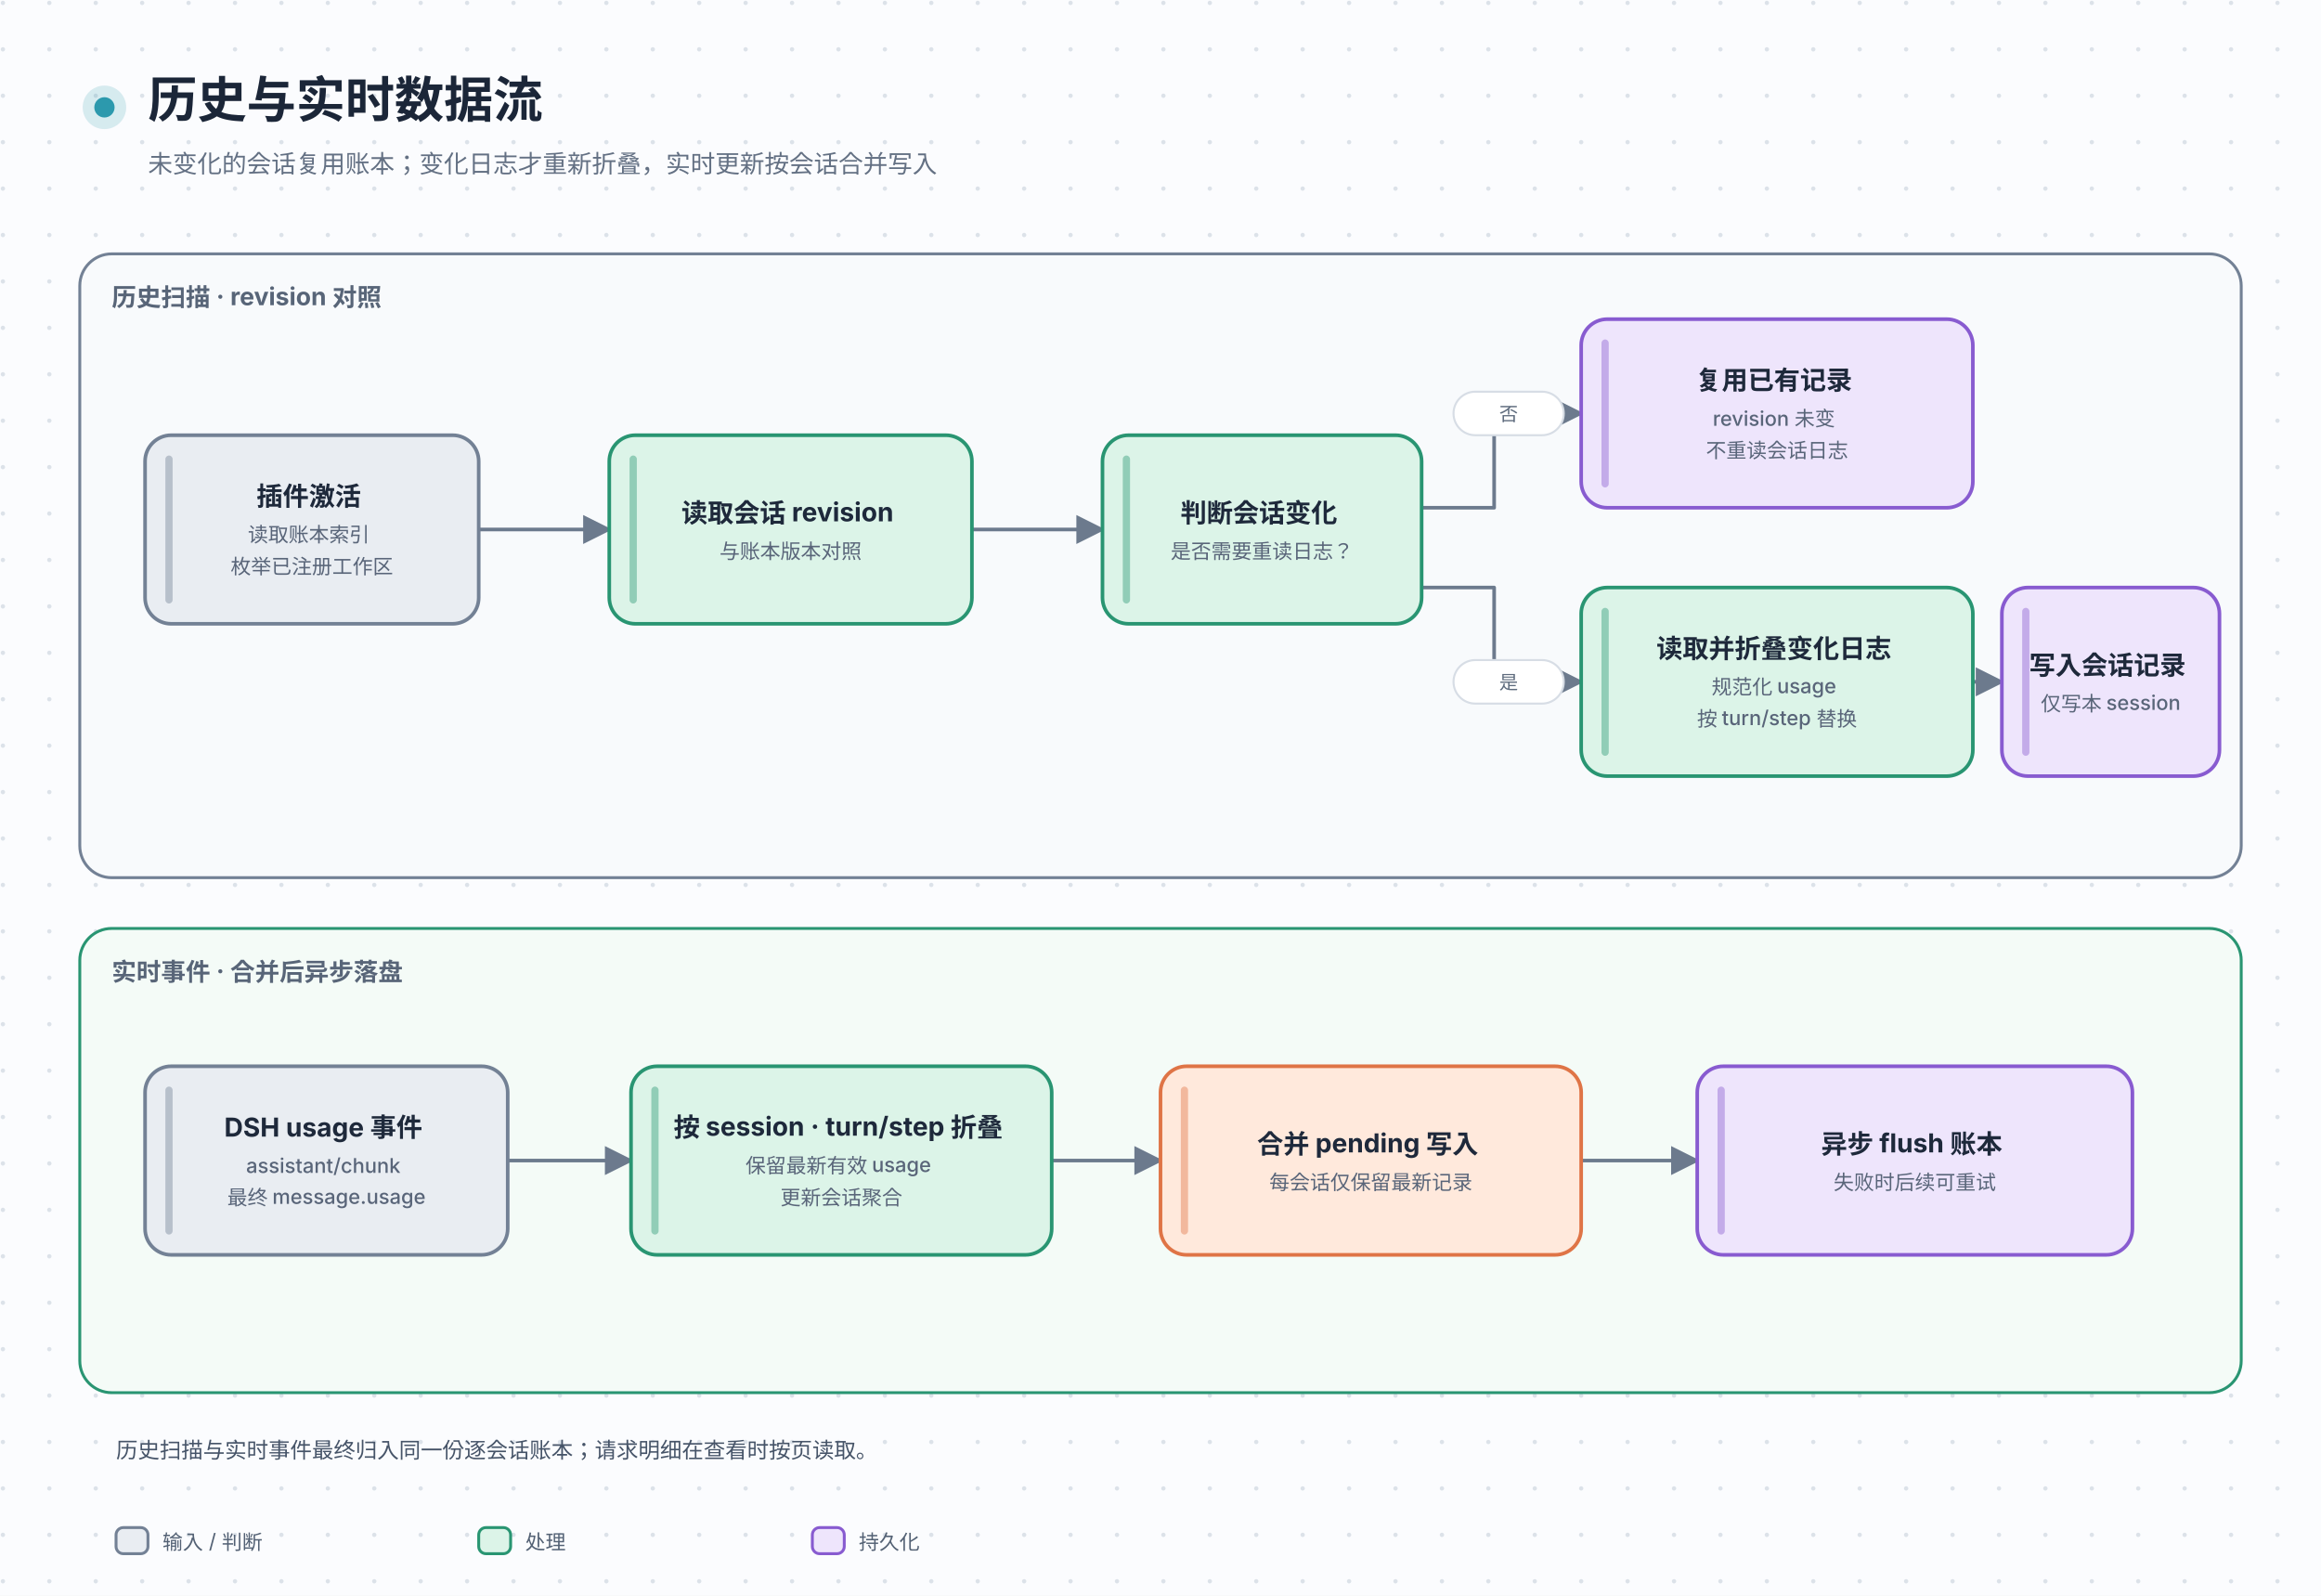
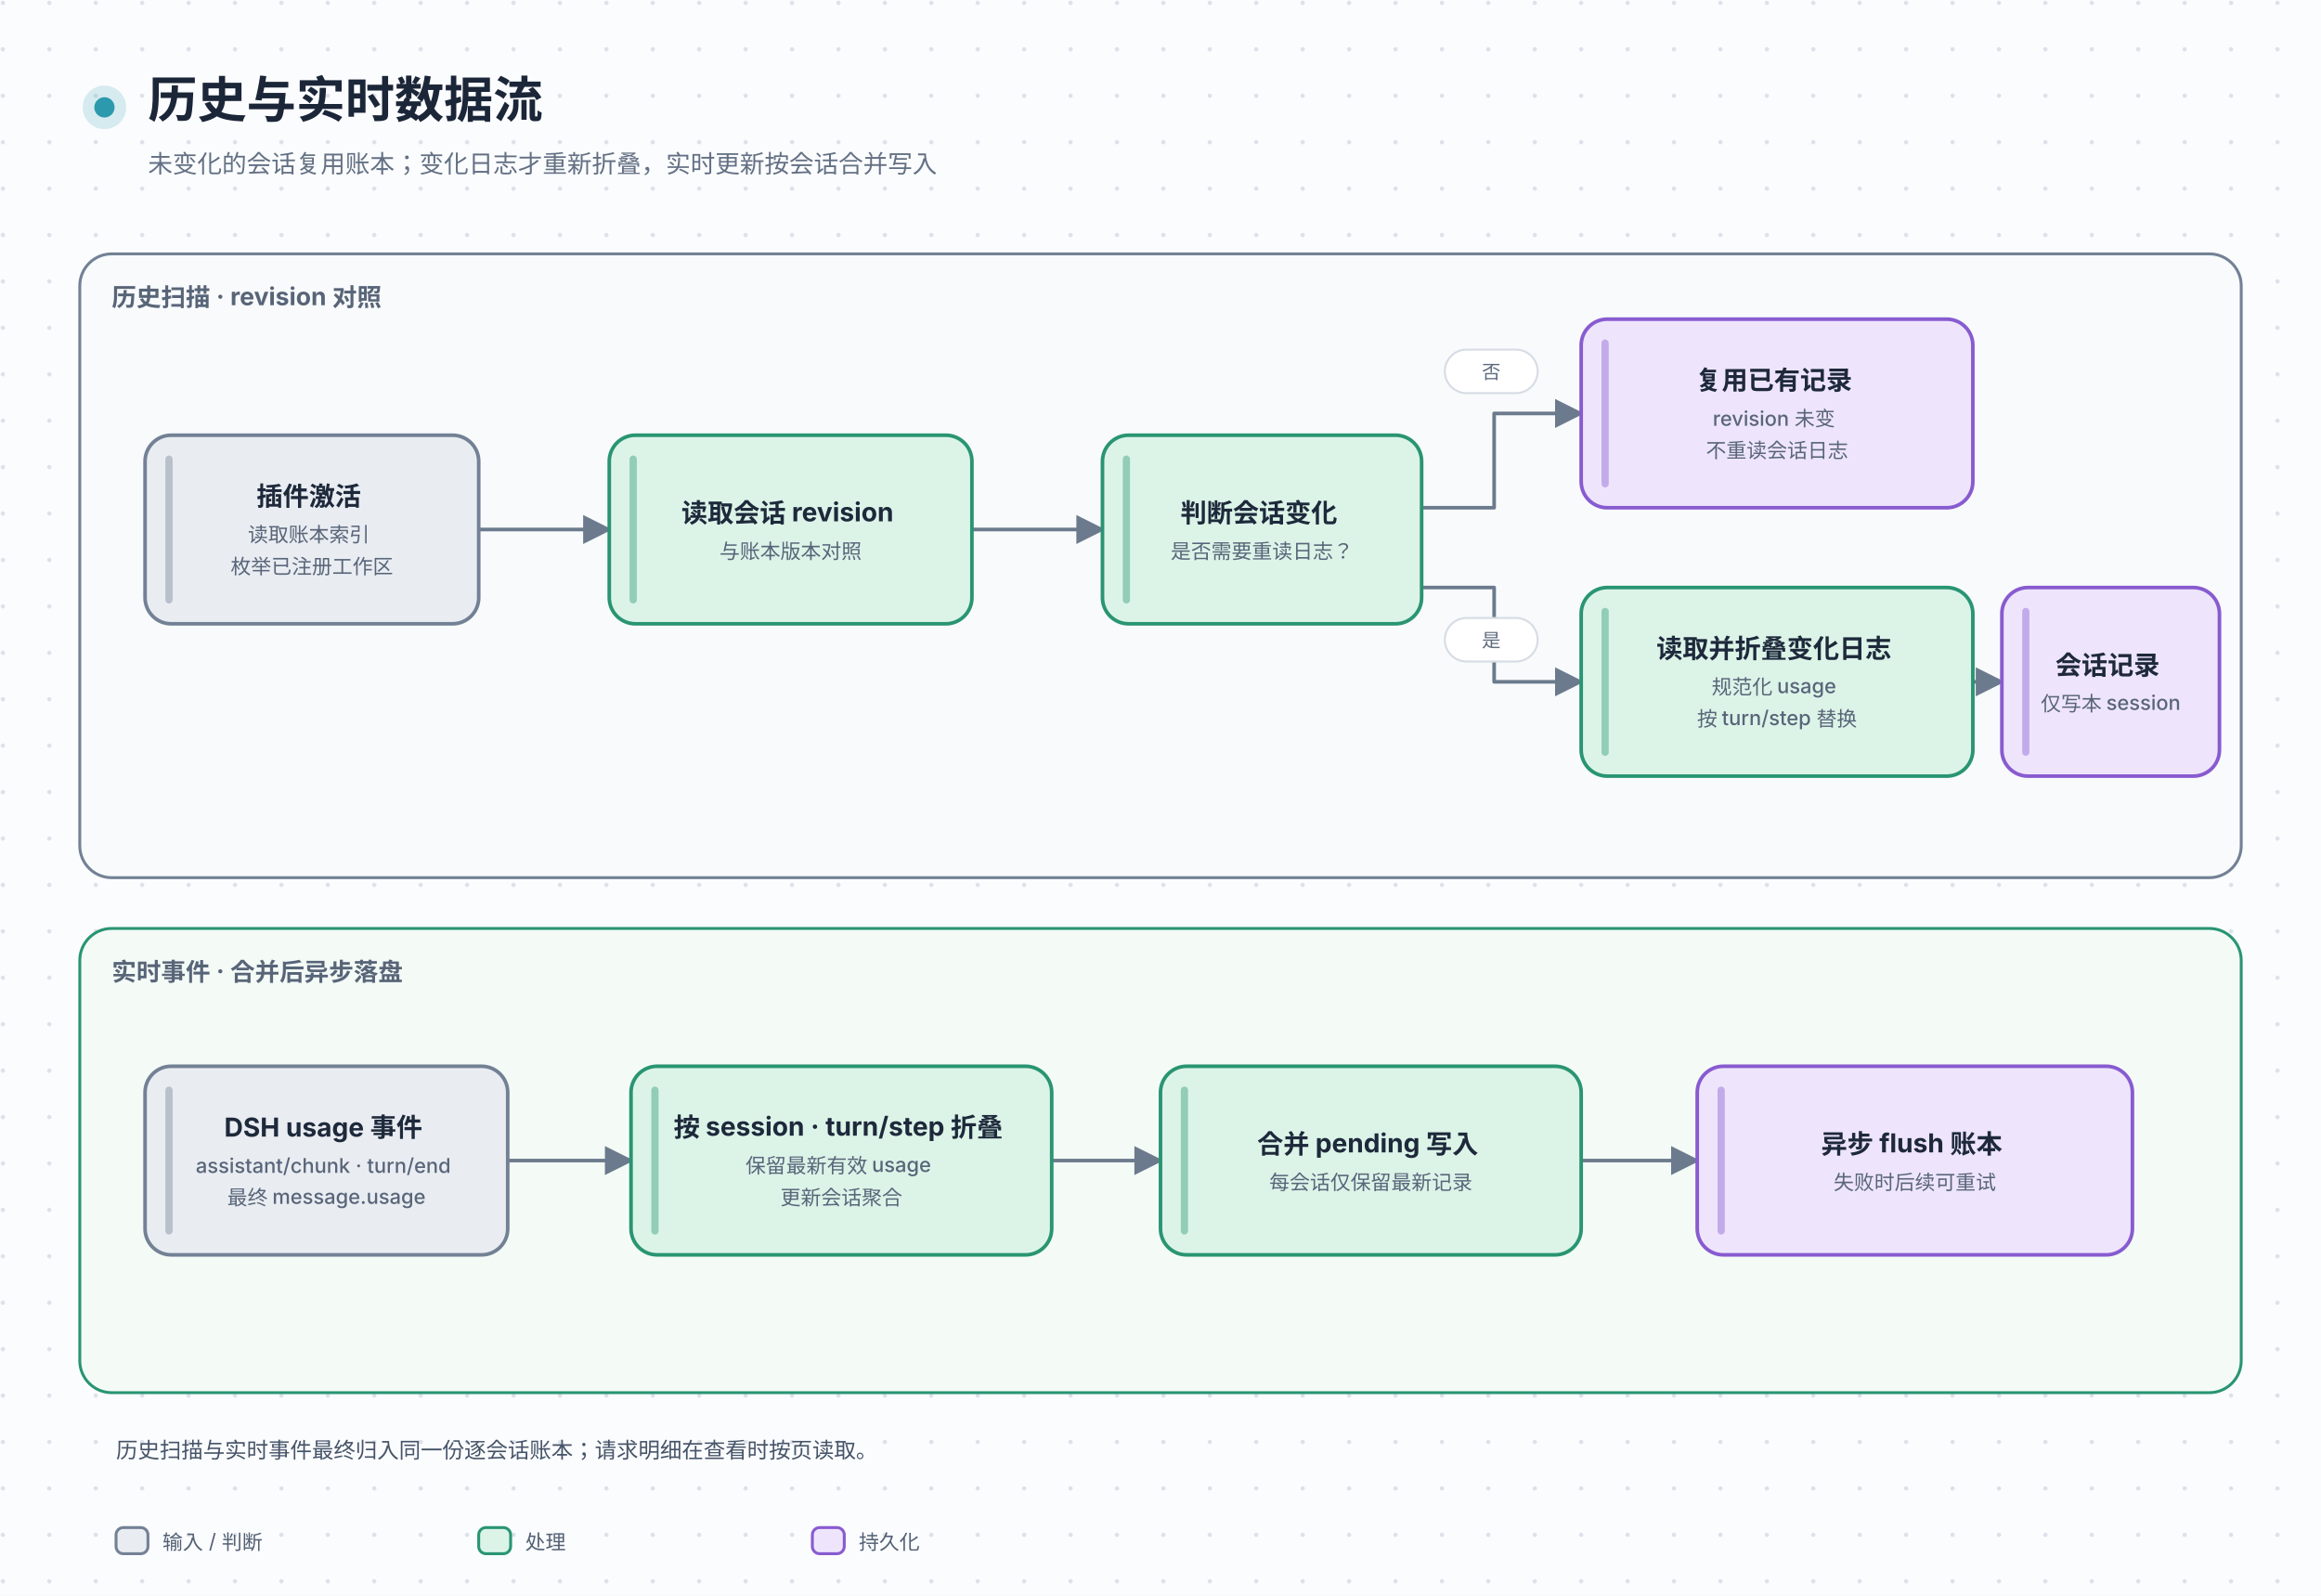
- <svg xmlns="http://www.w3.org/2000/svg" width="1600" height="1100" viewBox="0 0 1600 1100" role="img" aria-labelledby="title desc">
+ <svg xmlns="http://www.w3.org/2000/svg" lang="zh-CN" width="1600" height="1100" viewBox="0 0 1600 1100" role="img" aria-labelledby="sync-zh-title sync-zh-desc">
  <defs>
-     <pattern id="dots" width="32" height="32" patternUnits="userSpaceOnUse">
+     <pattern id="sync-zh-dots" width="32" height="32" patternUnits="userSpaceOnUse">
      <circle cx="2" cy="2" r="1.5" fill="#dce2e9" />
    </pattern>
-     <marker id="arrow" viewBox="0 0 10 10" refX="9" refY="5" markerWidth="8" markerHeight="8" orient="auto-start-reverse">
+     <marker id="sync-zh-arrow" viewBox="0 0 10 10" refX="9" refY="5" markerWidth="8" markerHeight="8" orient="auto-start-reverse">
      <path d="M 0 0 L 10 5 L 0 10 z" fill="#6c7a8d" />
    </marker>
  </defs>
  <rect width="100%" height="100%" fill="#fbfcfe" />
-   <rect width="100%" height="100%" fill="url(#dots)" />
+   <rect width="100%" height="100%" fill="url(#sync-zh-dots)" />
  <circle cx="72" cy="74" r="15" fill="#2c99ad" opacity=".18" />
  <circle cx="72" cy="74" r="7" fill="#2c99ad" />
  <text x="102" y="81" font-family="Inter,system-ui,'Microsoft YaHei',sans-serif" font-size="34" font-weight="700" fill="#1b2638">历史与实时数据流</text>
  <text x="102" y="119" font-family="Inter,system-ui,'Microsoft YaHei',sans-serif" font-size="17" fill="#637083">未变化的会话复用账本；变化日志才重新折叠，实时更新按会话合并写入</text>
  <g>
    <rect x="55" y="175" width="1490" height="430" rx="22" fill="#f8fafc" stroke="#738195" stroke-width="2" />
    <text x="77" y="211" font-family="Inter,system-ui,'Microsoft YaHei',sans-serif" font-size="17" font-weight="650" fill="#586578">历史扫描 · revision 对照</text>
  </g>
  <g>
    <rect x="55" y="640" width="1490" height="320" rx="22" fill="#f4fbf7" stroke="#299572" stroke-width="2" />
    <text x="77" y="676" font-family="Inter,system-ui,'Microsoft YaHei',sans-serif" font-size="17" font-weight="650" fill="#586578">实时事件 · 合并后异步落盘</text>
  </g>
-   <path d="M330 365 H420" fill="none" stroke="#6c7a8d" stroke-width="2.5" stroke-linecap="round" stroke-linejoin="round" marker-end="url(#arrow)" />
-   <path d="M670 365 H760" fill="none" stroke="#6c7a8d" stroke-width="2.5" stroke-linecap="round" stroke-linejoin="round" marker-end="url(#arrow)" />
-   <path d="M980 350 H1030 V285 H1090" fill="none" stroke="#6c7a8d" stroke-width="2.5" stroke-linecap="round" stroke-linejoin="round" marker-end="url(#arrow)" />
+   <path d="M330 365 H420" fill="none" stroke="#6c7a8d" stroke-width="2.5" stroke-linecap="round" stroke-linejoin="round" marker-end="url(#sync-zh-arrow)" />
+   <path d="M670 365 H760" fill="none" stroke="#6c7a8d" stroke-width="2.5" stroke-linecap="round" stroke-linejoin="round" marker-end="url(#sync-zh-arrow)" />
+   <path d="M980 350 H1030 V285 H1090" fill="none" stroke="#6c7a8d" stroke-width="2.5" stroke-linecap="round" stroke-linejoin="round" marker-end="url(#sync-zh-arrow)" />
  <g>
-     <rect x="1002" y="270" width="76" height="30" rx="15" fill="#fff" stroke="#d7dde5" stroke-width="1.4" />
-     <text x="1040" y="290" text-anchor="middle" font-family="Inter,system-ui,'Microsoft YaHei',sans-serif" font-size="13" fill="#5e6b7d">否</text>
+     <rect x="996" y="241" width="64" height="30" rx="15" fill="#fff" stroke="#d7dde5" stroke-width="1.4" />
+     <text x="1028" y="261" text-anchor="middle" font-family="Inter,system-ui,'Microsoft YaHei',sans-serif" font-size="13" fill="#5e6b7d">否</text>
  </g>
-   <path d="M980 405 H1030 V470 H1090" fill="none" stroke="#6c7a8d" stroke-width="2.5" stroke-linecap="round" stroke-linejoin="round" marker-end="url(#arrow)" />
+   <path d="M980 405 H1030 V470 H1090" fill="none" stroke="#6c7a8d" stroke-width="2.5" stroke-linecap="round" stroke-linejoin="round" marker-end="url(#sync-zh-arrow)" />
  <g>
-     <rect x="1002" y="455" width="76" height="30" rx="15" fill="#fff" stroke="#d7dde5" stroke-width="1.4" />
-     <text x="1040" y="475" text-anchor="middle" font-family="Inter,system-ui,'Microsoft YaHei',sans-serif" font-size="13" fill="#5e6b7d">是</text>
+     <rect x="996" y="426" width="64" height="30" rx="15" fill="#fff" stroke="#d7dde5" stroke-width="1.4" />
+     <text x="1028" y="446" text-anchor="middle" font-family="Inter,system-ui,'Microsoft YaHei',sans-serif" font-size="13" fill="#5e6b7d">是</text>
  </g>
-   <path d="M1360 470 H1380" fill="none" stroke="#6c7a8d" stroke-width="2.5" stroke-linecap="round" stroke-linejoin="round" marker-end="url(#arrow)" />
-   <path d="M350 800 H435" fill="none" stroke="#6c7a8d" stroke-width="2.5" stroke-linecap="round" stroke-linejoin="round" marker-end="url(#arrow)" />
-   <path d="M725 800 H800" fill="none" stroke="#6c7a8d" stroke-width="2.5" stroke-linecap="round" stroke-linejoin="round" marker-end="url(#arrow)" />
-   <path d="M1090 800 H1170" fill="none" stroke="#6c7a8d" stroke-width="2.5" stroke-linecap="round" stroke-linejoin="round" marker-end="url(#arrow)" />
+   <path d="M1360 470 H1380" fill="none" stroke="#6c7a8d" stroke-width="2.5" stroke-linecap="round" stroke-linejoin="round" marker-end="url(#sync-zh-arrow)" />
+   <path d="M350 800 H435" fill="none" stroke="#6c7a8d" stroke-width="2.5" stroke-linecap="round" stroke-linejoin="round" marker-end="url(#sync-zh-arrow)" />
+   <path d="M725 800 H800" fill="none" stroke="#6c7a8d" stroke-width="2.5" stroke-linecap="round" stroke-linejoin="round" marker-end="url(#sync-zh-arrow)" />
+   <path d="M1090 800 H1170" fill="none" stroke="#6c7a8d" stroke-width="2.5" stroke-linecap="round" stroke-linejoin="round" marker-end="url(#sync-zh-arrow)" />
  <g>
    <rect x="100" y="300" width="230" height="130" rx="18" fill="#e9edf2" stroke="#738195" stroke-width="2.5" />
    <rect x="114" y="314" width="5" height="102" rx="2.5" fill="#738195" opacity=".42" />
    <text x="215" y="348.5" text-anchor="middle" font-family="Inter,system-ui,'Microsoft YaHei',sans-serif" font-size="18" font-weight="700" fill="#1e293b">
      <tspan x="215">插件激活</tspan>
      <tspan x="215" dy="25" font-size="14" font-weight="450" fill="#596579">读取账本索引</tspan>
      <tspan x="215" dy="22" font-size="14" font-weight="450" fill="#596579">枚举已注册工作区</tspan>
    </text>
  </g>
  <g>
    <rect x="420" y="300" width="250" height="130" rx="18" fill="#dcf4e8" stroke="#299572" stroke-width="2.5" />
    <rect x="434" y="314" width="5" height="102" rx="2.5" fill="#299572" opacity=".42" />
    <text x="545" y="360" text-anchor="middle" font-family="Inter,system-ui,'Microsoft YaHei',sans-serif" font-size="18" font-weight="700" fill="#1e293b">
      <tspan x="545">读取会话 revision</tspan>
      <tspan x="545" dy="25" font-size="14" font-weight="450" fill="#596579">与账本版本对照</tspan>
    </text>
  </g>
  <g>
    <rect x="760" y="300" width="220" height="130" rx="18" fill="#dcf4e8" stroke="#299572" stroke-width="2.5" />
    <rect x="774" y="314" width="5" height="102" rx="2.5" fill="#299572" opacity=".42" />
    <text x="870" y="360" text-anchor="middle" font-family="Inter,system-ui,'Microsoft YaHei',sans-serif" font-size="18" font-weight="700" fill="#1e293b">
      <tspan x="870">判断会话变化</tspan>
      <tspan x="870" dy="25" font-size="14" font-weight="450" fill="#596579">是否需要重读日志？</tspan>
    </text>
  </g>
  <g>
    <rect x="1090" y="220" width="270" height="130" rx="18" fill="#eee5fc" stroke="#885bd0" stroke-width="2.5" />
    <rect x="1104" y="234" width="5" height="102" rx="2.5" fill="#885bd0" opacity=".42" />
    <text x="1225" y="268.5" text-anchor="middle" font-family="Inter,system-ui,'Microsoft YaHei',sans-serif" font-size="18" font-weight="700" fill="#1e293b">
      <tspan x="1225">复用已有记录</tspan>
      <tspan x="1225" dy="25" font-size="14" font-weight="450" fill="#596579">revision 未变</tspan>
      <tspan x="1225" dy="22" font-size="14" font-weight="450" fill="#596579">不重读会话日志</tspan>
    </text>
  </g>
  <g>
    <rect x="1090" y="405" width="270" height="130" rx="18" fill="#dcf4e8" stroke="#299572" stroke-width="2.5" />
    <rect x="1104" y="419" width="5" height="102" rx="2.5" fill="#299572" opacity=".42" />
    <text x="1225" y="453.5" text-anchor="middle" font-family="Inter,system-ui,'Microsoft YaHei',sans-serif" font-size="18" font-weight="700" fill="#1e293b">
      <tspan x="1225">读取并折叠变化日志</tspan>
      <tspan x="1225" dy="25" font-size="14" font-weight="450" fill="#596579">规范化 usage</tspan>
      <tspan x="1225" dy="22" font-size="14" font-weight="450" fill="#596579">按 turn/step 替换</tspan>
    </text>
  </g>
  <g>
    <rect x="1380" y="405" width="150" height="130" rx="18" fill="#eee5fc" stroke="#885bd0" stroke-width="2.5" />
    <rect x="1394" y="419" width="5" height="102" rx="2.5" fill="#885bd0" opacity=".42" />
    <text x="1455" y="465" text-anchor="middle" font-family="Inter,system-ui,'Microsoft YaHei',sans-serif" font-size="18" font-weight="700" fill="#1e293b">
-       <tspan x="1455">写入会话记录</tspan>
+       <tspan x="1455">会话记录</tspan>
      <tspan x="1455" dy="25" font-size="14" font-weight="450" fill="#596579">仅写本 session</tspan>
    </text>
  </g>
  <g>
    <rect x="100" y="735" width="250" height="130" rx="18" fill="#e9edf2" stroke="#738195" stroke-width="2.5" />
    <rect x="114" y="749" width="5" height="102" rx="2.5" fill="#738195" opacity=".42" />
    <text x="225" y="783.5" text-anchor="middle" font-family="Inter,system-ui,'Microsoft YaHei',sans-serif" font-size="18" font-weight="700" fill="#1e293b">
      <tspan x="225">DSH usage 事件</tspan>
-       <tspan x="225" dy="25" font-size="14" font-weight="450" fill="#596579">assistant/chunk</tspan>
+       <tspan x="225" dy="25" font-size="14" font-weight="450" fill="#596579">assistant/chunk · turn/end</tspan>
      <tspan x="225" dy="22" font-size="14" font-weight="450" fill="#596579">最终 message.usage</tspan>
    </text>
  </g>
  <g>
    <rect x="435" y="735" width="290" height="130" rx="18" fill="#dcf4e8" stroke="#299572" stroke-width="2.5" />
    <rect x="449" y="749" width="5" height="102" rx="2.5" fill="#299572" opacity=".42" />
    <text x="580" y="783.5" text-anchor="middle" font-family="Inter,system-ui,'Microsoft YaHei',sans-serif" font-size="18" font-weight="700" fill="#1e293b">
      <tspan x="580">按 session · turn/step 折叠</tspan>
      <tspan x="580" dy="25" font-size="14" font-weight="450" fill="#596579">保留最新有效 usage</tspan>
      <tspan x="580" dy="22" font-size="14" font-weight="450" fill="#596579">更新会话聚合</tspan>
    </text>
  </g>
  <g>
-     <rect x="800" y="735" width="290" height="130" rx="18" fill="#ffe9dc" stroke="#df7446" stroke-width="2.5" />
-     <rect x="814" y="749" width="5" height="102" rx="2.5" fill="#df7446" opacity=".42" />
+     <rect x="800" y="735" width="290" height="130" rx="18" fill="#dcf4e8" stroke="#299572" stroke-width="2.5" />
+     <rect x="814" y="749" width="5" height="102" rx="2.5" fill="#299572" opacity=".42" />
    <text x="945" y="795" text-anchor="middle" font-family="Inter,system-ui,'Microsoft YaHei',sans-serif" font-size="18" font-weight="700" fill="#1e293b">
      <tspan x="945">合并 pending 写入</tspan>
      <tspan x="945" dy="25" font-size="14" font-weight="450" fill="#596579">每会话仅保留最新记录</tspan>
    </text>
  </g>
  <g>
    <rect x="1170" y="735" width="300" height="130" rx="18" fill="#eee5fc" stroke="#885bd0" stroke-width="2.5" />
    <rect x="1184" y="749" width="5" height="102" rx="2.5" fill="#885bd0" opacity=".42" />
    <text x="1320" y="795" text-anchor="middle" font-family="Inter,system-ui,'Microsoft YaHei',sans-serif" font-size="18" font-weight="700" fill="#1e293b">
      <tspan x="1320">异步 flush 账本</tspan>
      <tspan x="1320" dy="25" font-size="14" font-weight="450" fill="#596579">失败时后续可重试</tspan>
    </text>
  </g>
  <text x="80" y="1005" font-family="Inter,system-ui,'Microsoft YaHei',sans-serif" font-size="15" fill="#465468">历史扫描与实时事件最终归入同一份逐会话账本；请求明细在查看时按页读取。</text>
  <rect x="80" y="1053" width="22" height="18" rx="5" fill="#e9edf2" stroke="#738195" stroke-width="2" />
  <text x="112" y="1068" font-family="Inter,system-ui,'Microsoft YaHei',sans-serif" font-size="14" fill="#536174">输入 / 判断</text>
  <rect x="330" y="1053" width="22" height="18" rx="5" fill="#dcf4e8" stroke="#299572" stroke-width="2" />
  <text x="362" y="1068" font-family="Inter,system-ui,'Microsoft YaHei',sans-serif" font-size="14" fill="#536174">处理</text>
  <rect x="560" y="1053" width="22" height="18" rx="5" fill="#eee5fc" stroke="#885bd0" stroke-width="2" />
  <text x="592" y="1068" font-family="Inter,system-ui,'Microsoft YaHei',sans-serif" font-size="14" fill="#536174">持久化</text>
</svg>
